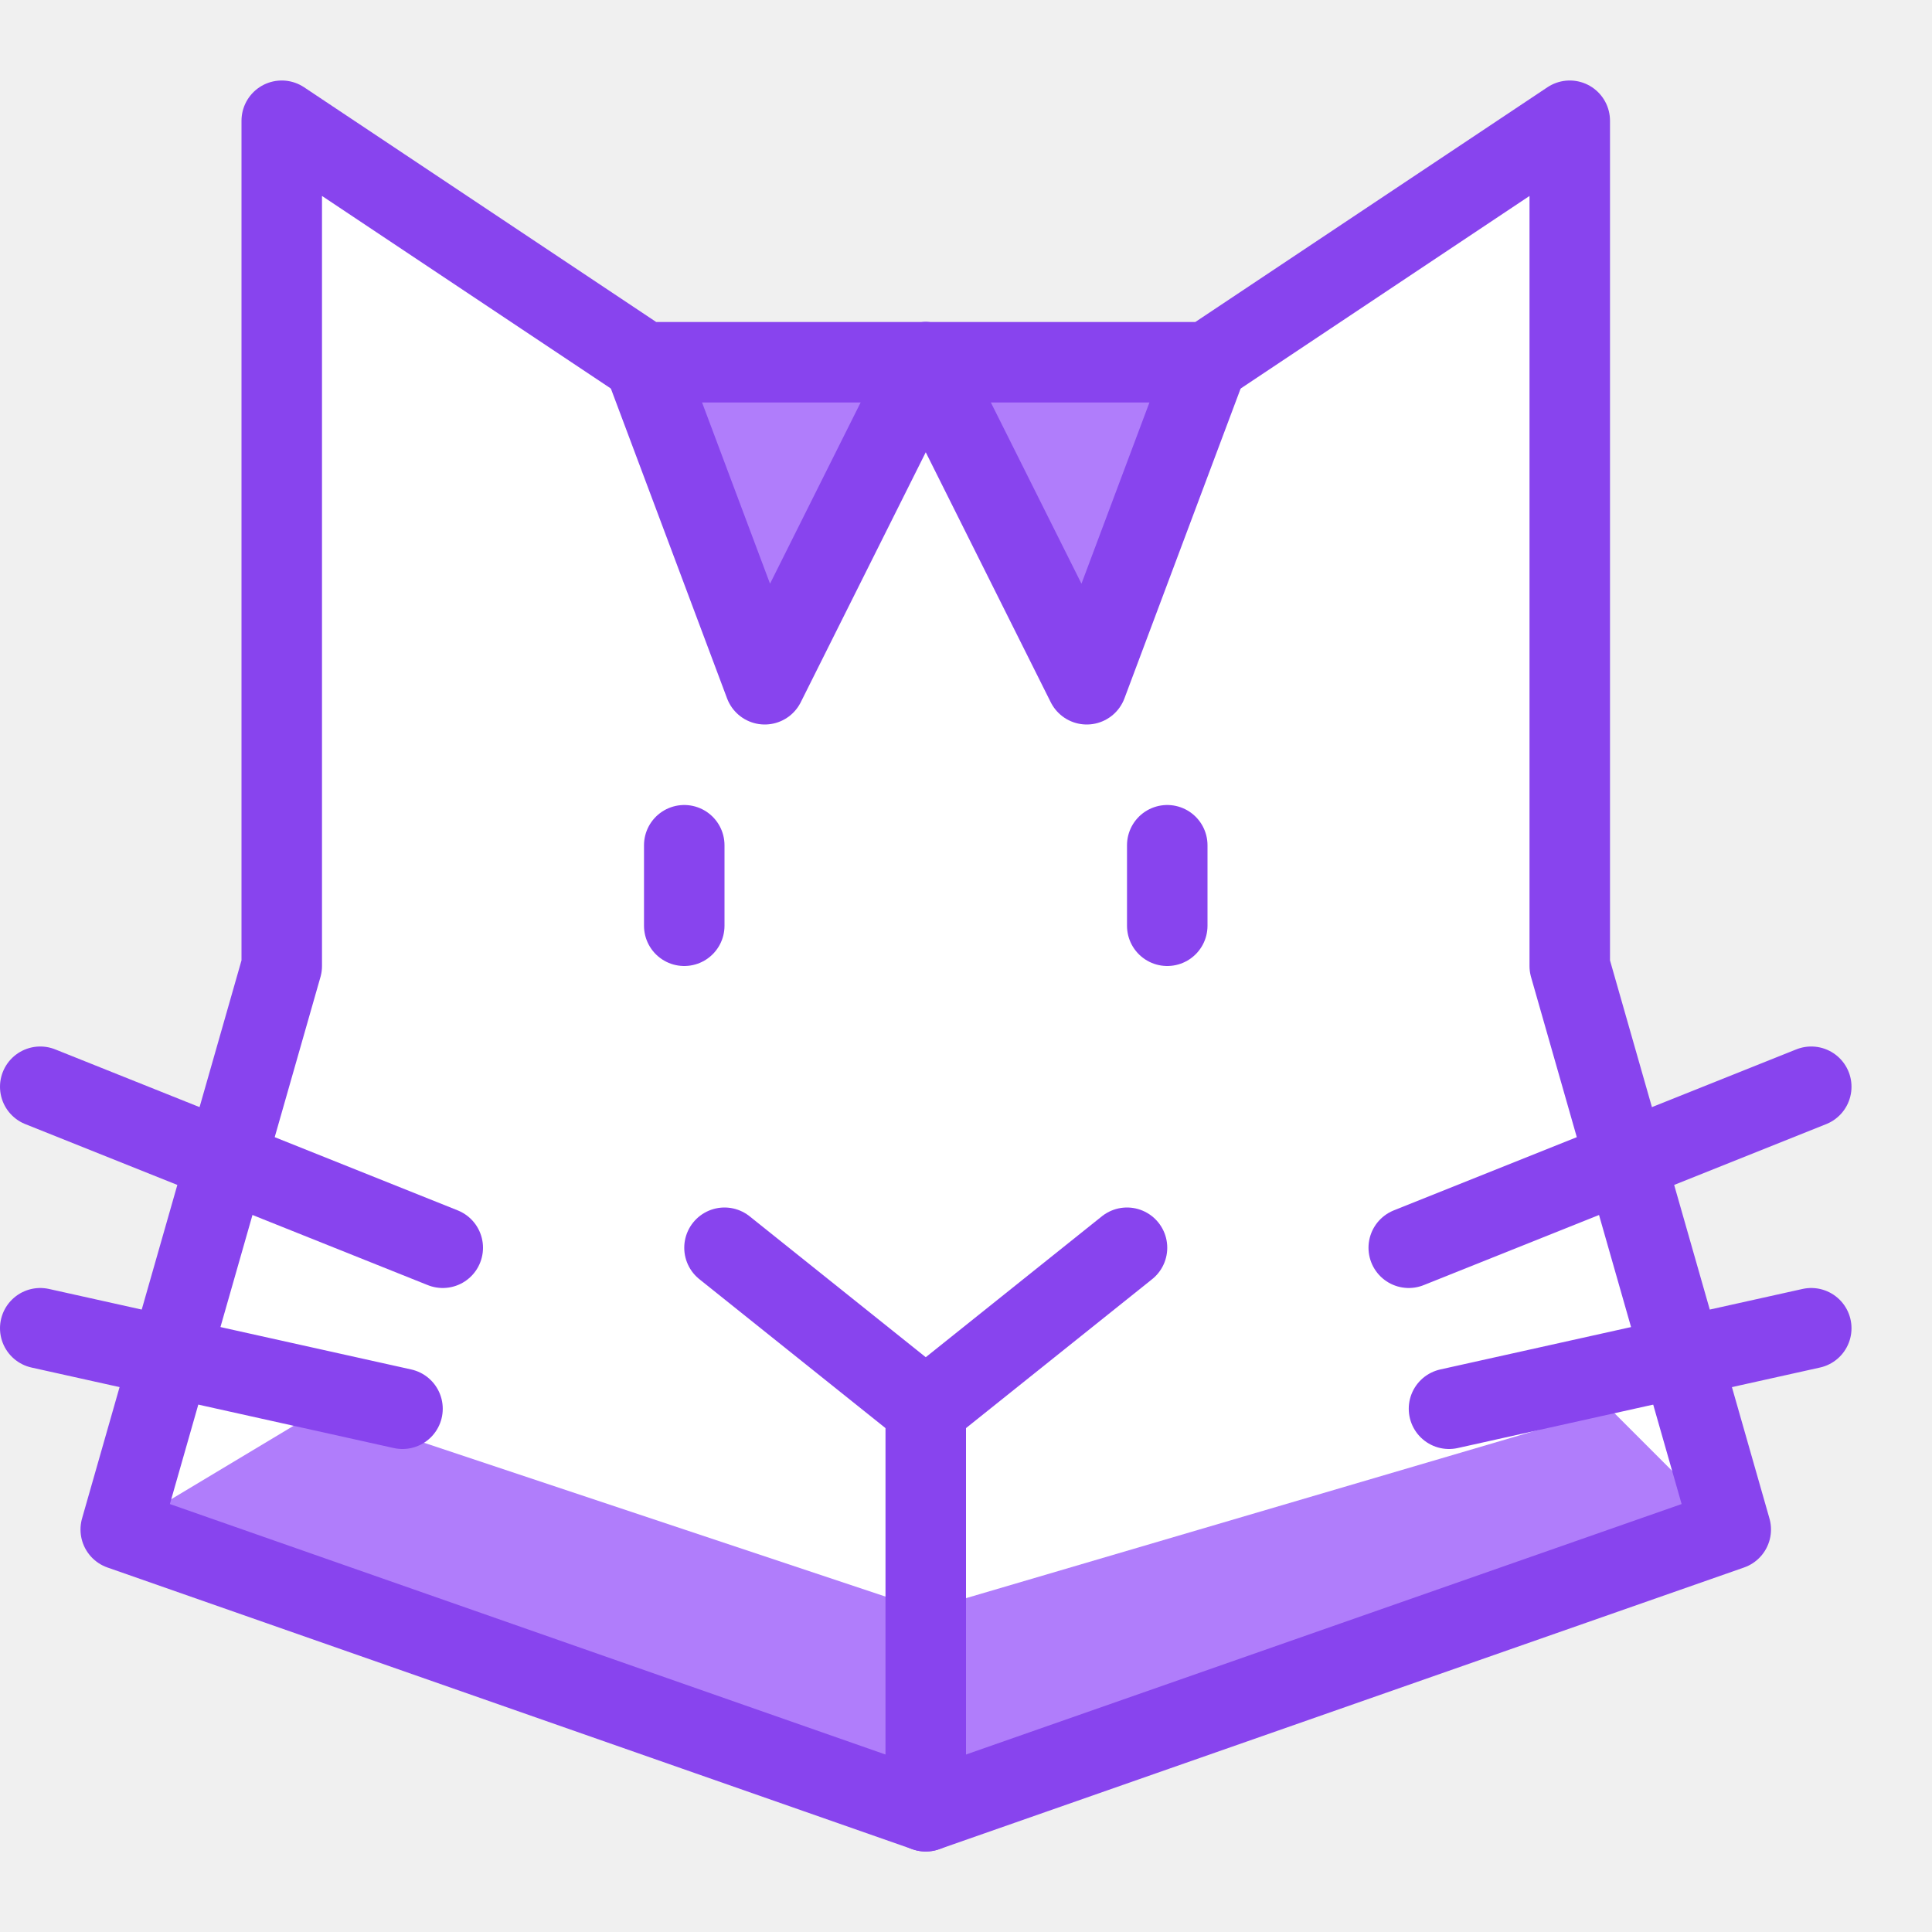
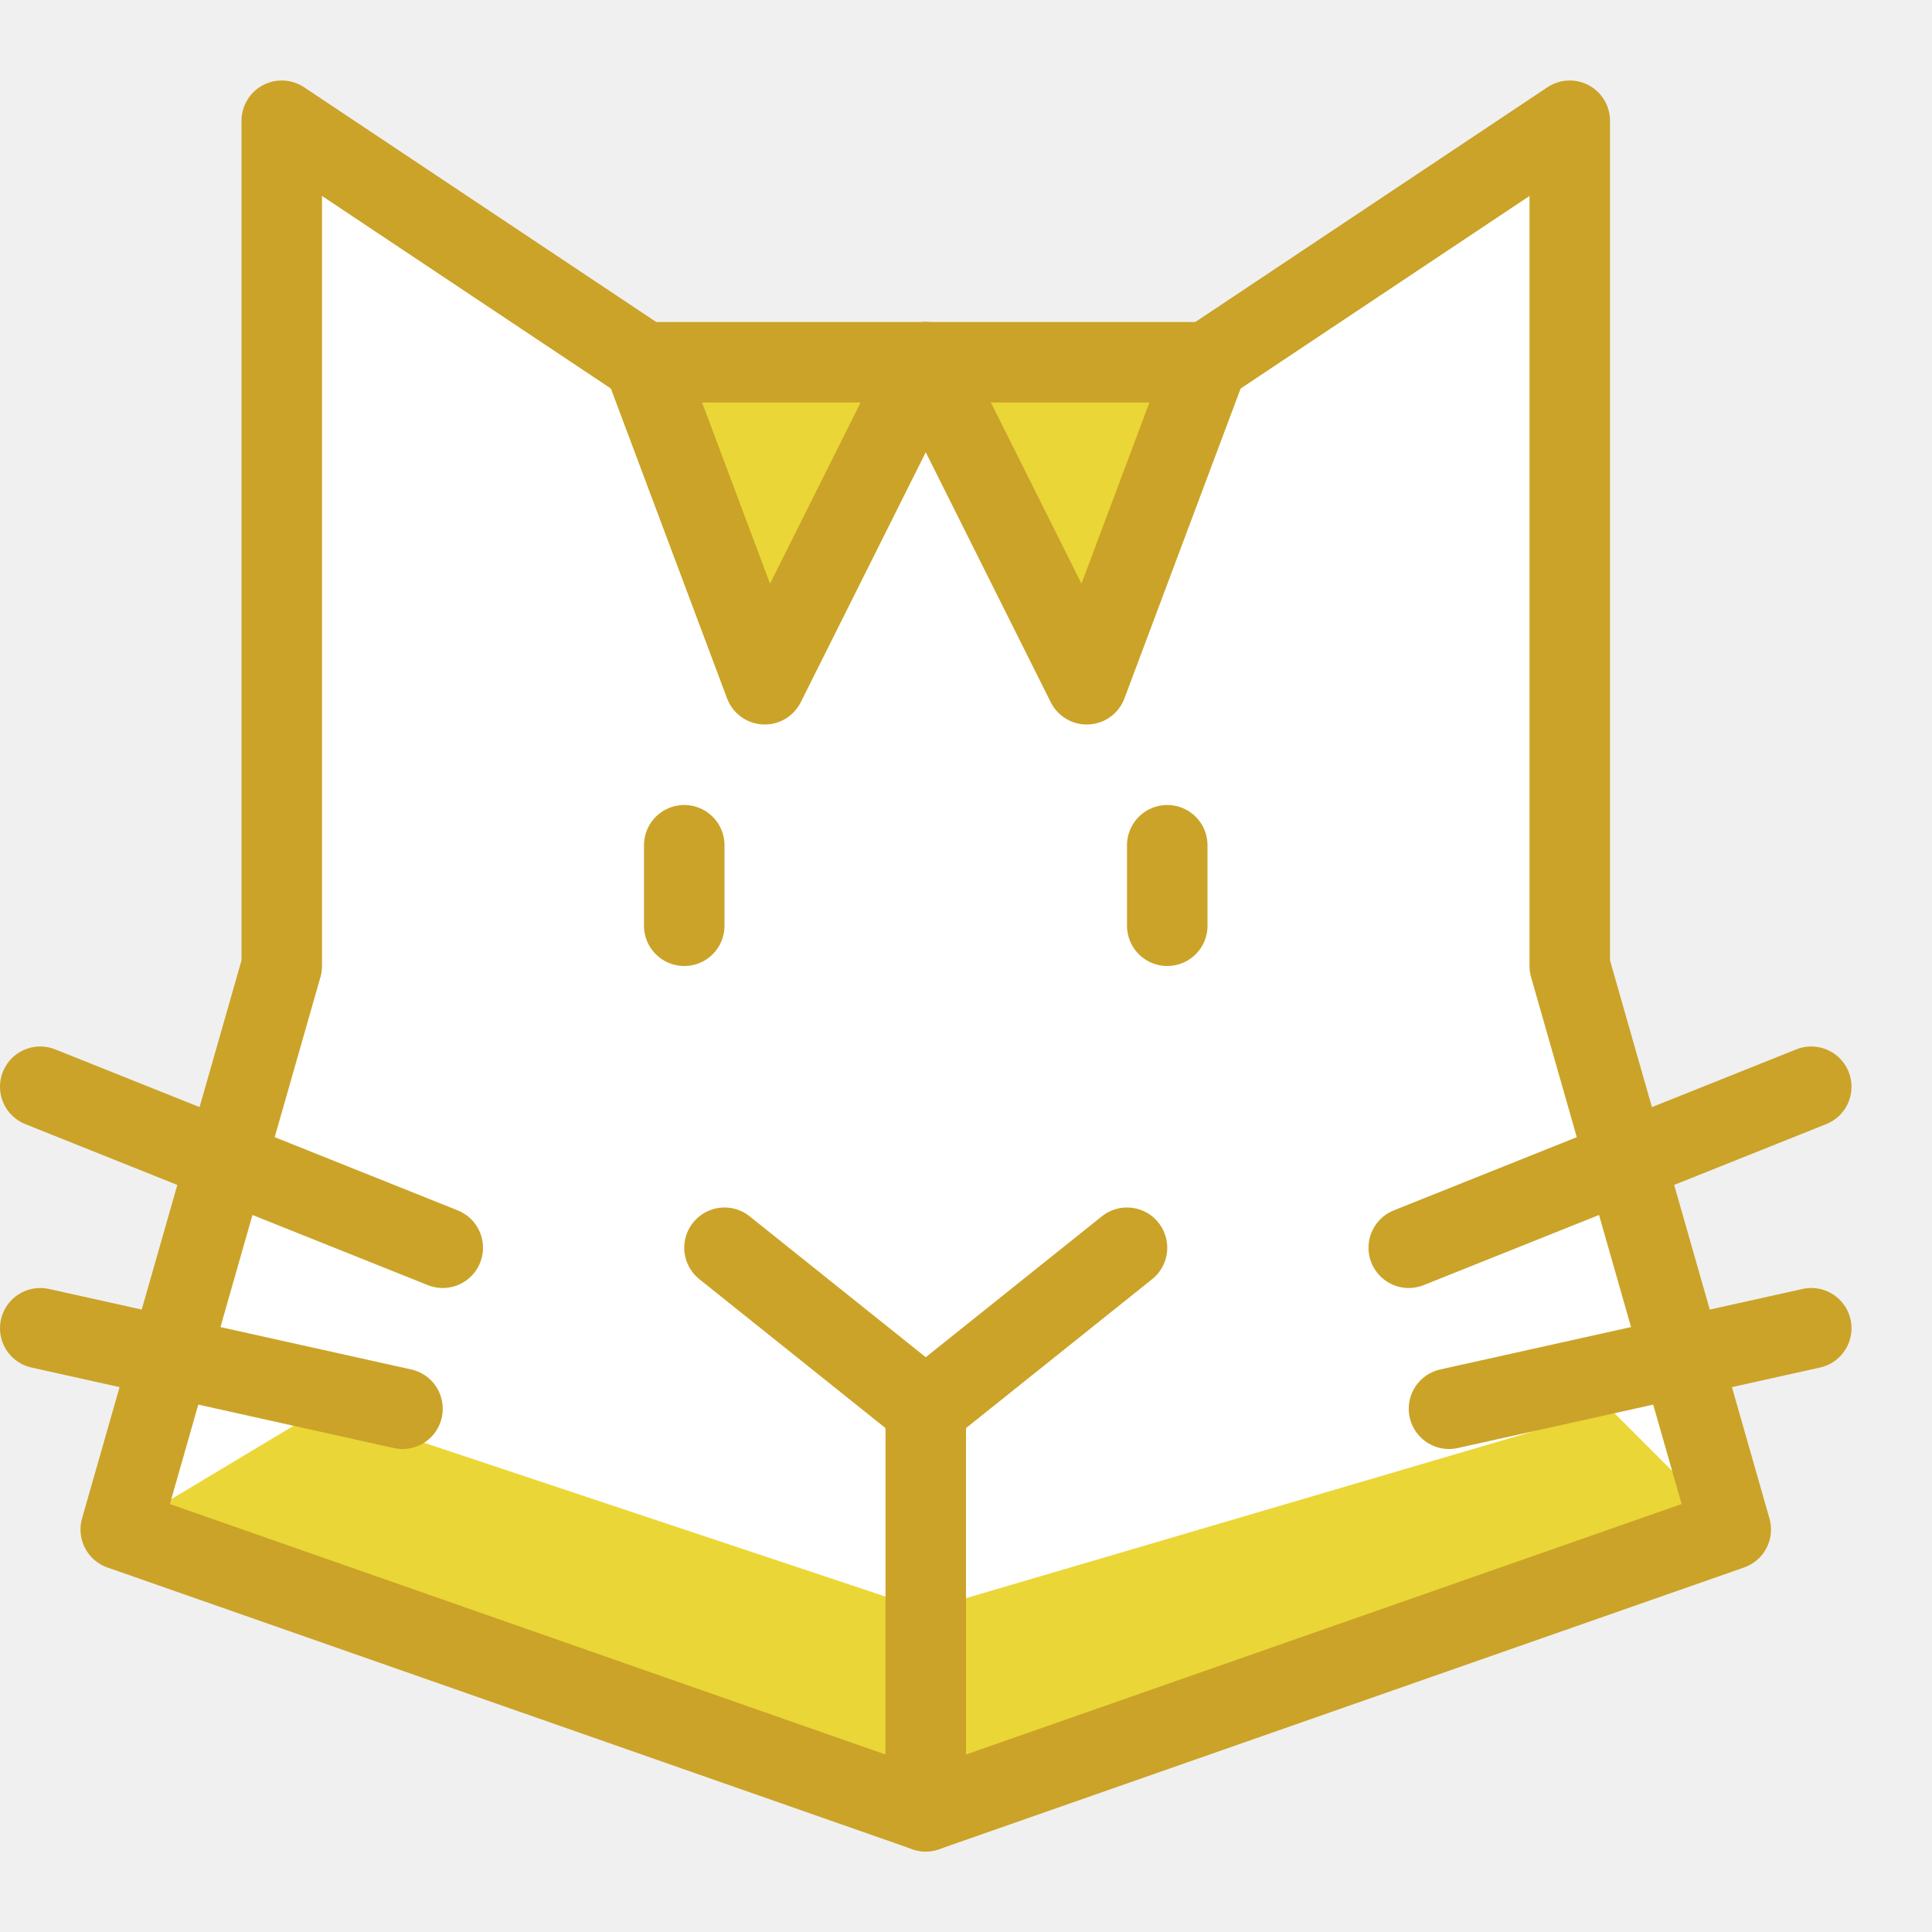
<svg xmlns="http://www.w3.org/2000/svg" version="1.1" x="0px" y="0px" viewBox="0 0 24 24" style="enable-background:new 0 0 24 24;" xml:space="preserve">
  <style type="text/css">
	.st0{fill:#FFFFFF;}
- 	.st1{fill:#B07DFB;}
- 	.st2{fill:none;stroke:#8844EE;stroke-linecap:round;stroke-linejoin:round;stroke-miterlimit:10;}
+ 	.st1{fill:#EAD637;}
+ 	.st2{fill:none;stroke:#CBA328;stroke-linecap:round;stroke-linejoin:round;stroke-miterlimit:10;}
	.st3{fill:none;}
</style>
  <g id="Duotone">
    <polygon class="st0" points="8,4.5 3.5,1.5 3.5,12 1.5,19 11.5,22.5 21.5,19 19.5,12 19.5,1.5 15,4.5  " />
    <polygon class="st1" points="1.5,19 4,17.5 11.5,20 20,17.5 21.5,19 11.5,22.5  " />
    <polyline class="st1" points="8,4.5 9.5,8.5 11.5,4.5  " />
    <polyline class="st1" points="11.5,4.5 13.5,8.5 15,4.5  " />
    <polyline class="st2" points="8,4.5 9.5,8.5 11.5,4.5  " />
    <polyline class="st2" points="11.5,4.5 13.5,8.5 15,4.5  " />
    <line class="st2" x1="11.5" y1="22.5" x2="11.5" y2="17.5" />
    <polyline class="st2" points="9,15.5 11.5,17.5 14,15.5  " />
    <line class="st2" x1="8.5" y1="10.5" x2="8.5" y2="11.5" />
    <line class="st2" x1="14.5" y1="10.5" x2="14.5" y2="11.5" />
    <line class="st2" x1="17.5" y1="15.5" x2="22.5" y2="13.5" />
    <line class="st2" x1="18" y1="17.5" x2="22.5" y2="16.5" />
    <polygon class="st2" points="8,4.5 3.5,1.5 3.5,12 1.5,19 11.5,22.5 21.5,19 19.5,12 19.5,1.5 15,4.5  " />
    <line class="st2" x1="5.5" y1="15.5" x2="0.5" y2="13.5" />
    <line class="st2" x1="5" y1="17.5" x2="0.5" y2="16.5" />
  </g>
  <g id="Frames-24px">
    <rect class="st3" width="24" height="24" />
  </g>
</svg>
